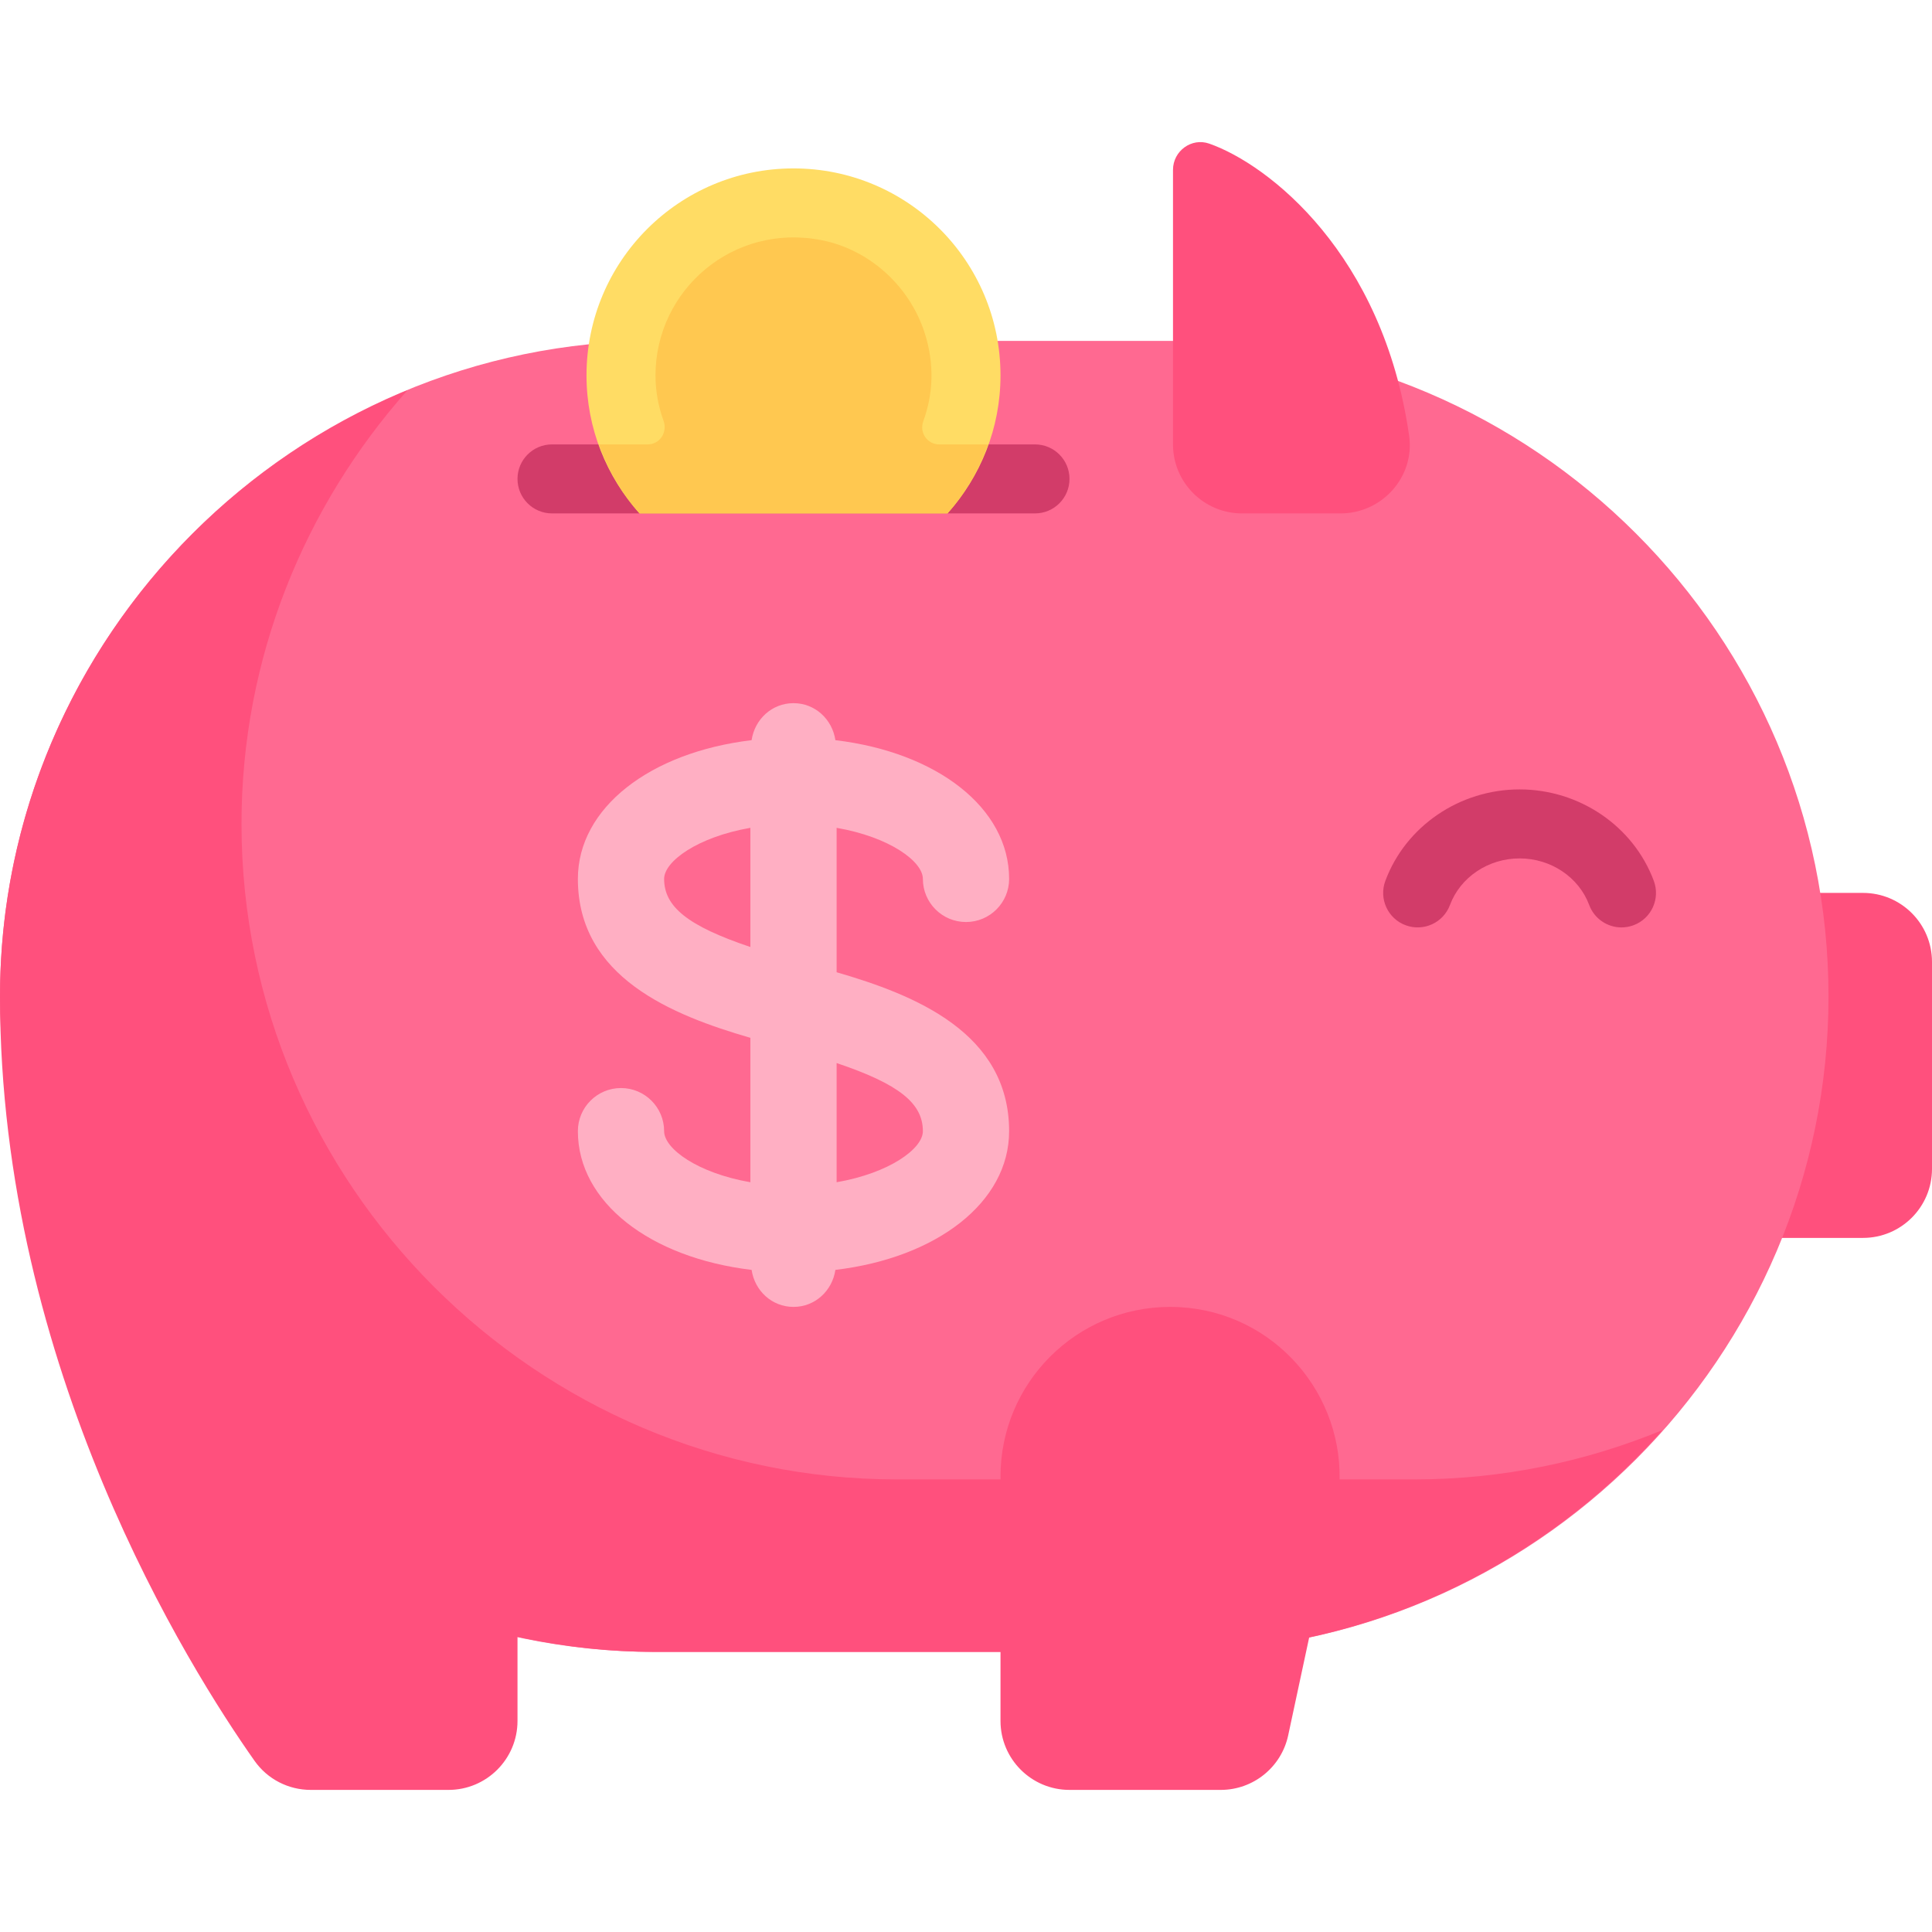
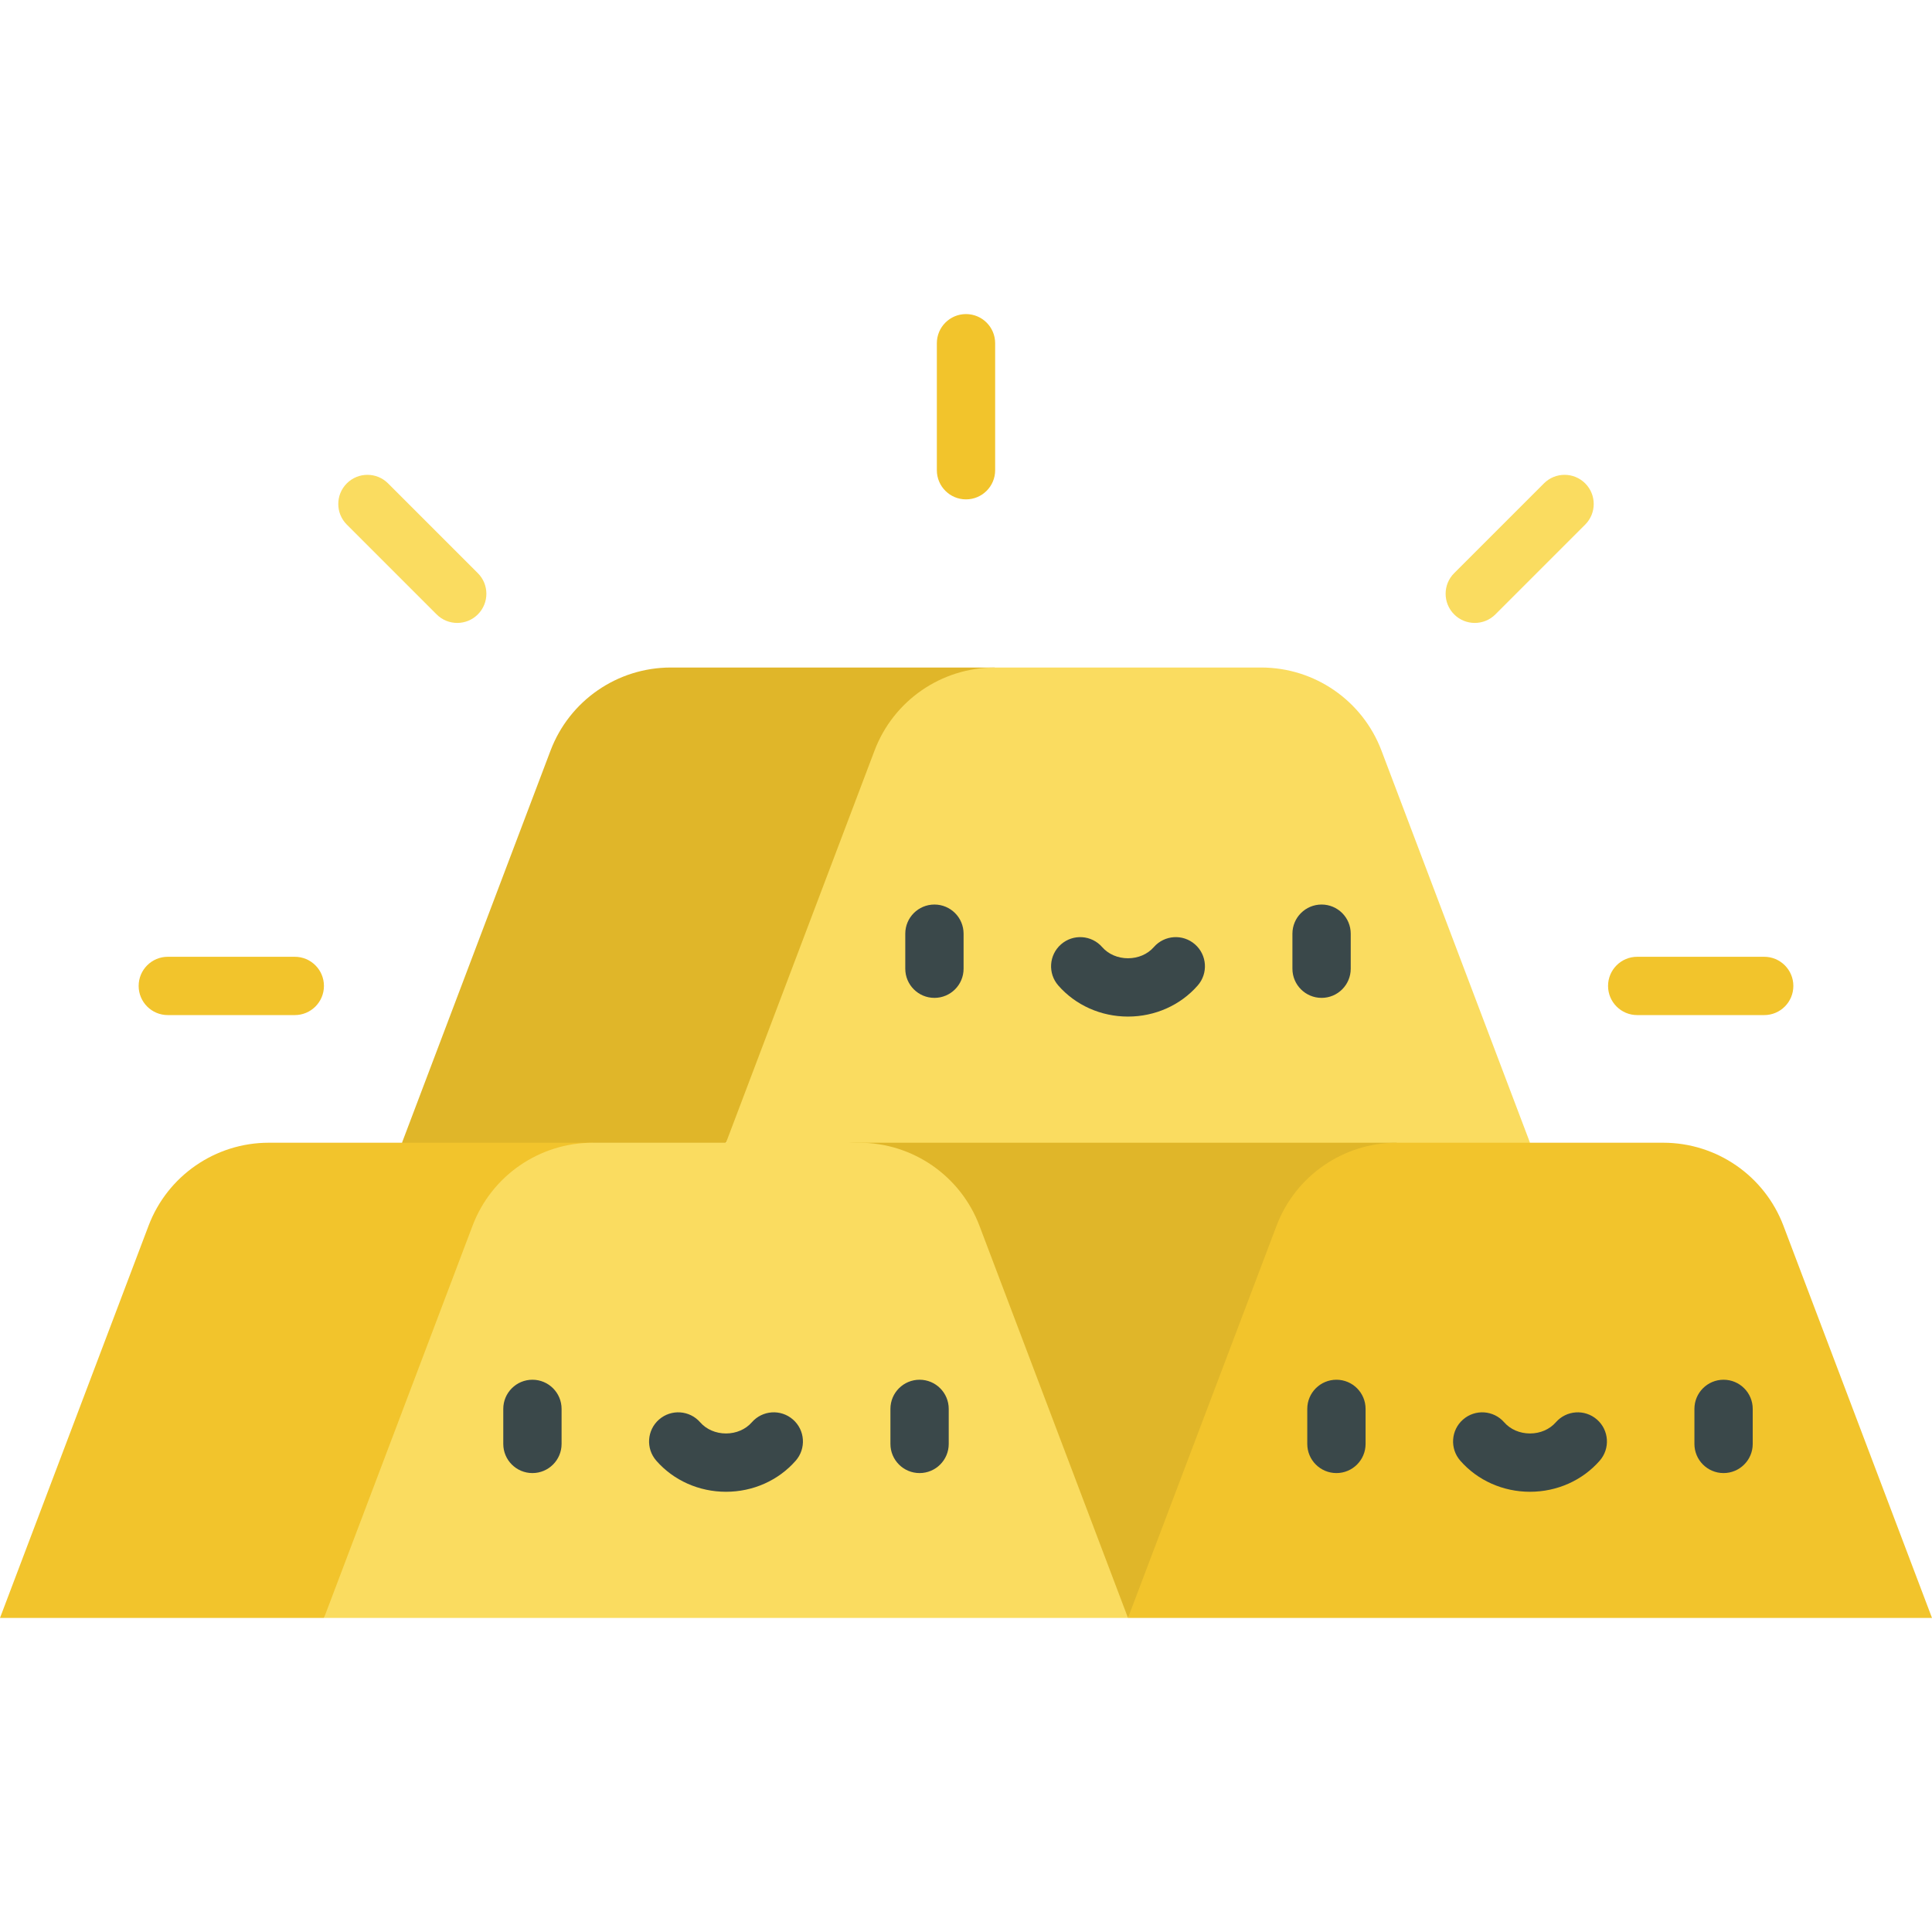
- <svg xmlns="http://www.w3.org/2000/svg" version="1.1" id="Layer_1" x="0px" y="0px" viewBox="0 0 512 512" style="enable-background:new 0 0 512 512;" xml:space="preserve">
-   <path style="fill:#FF507D;" d="M448,328.058h45.714c10.099,0,18.286-8.186,18.286-18.286v-54.857  c0-10.099-8.186-18.286-18.286-18.286H448V328.058z" />
-   <path style="fill:#FF6991;" d="M310.857,437.772H173.714C78.171,437.772,0,359.601,0,264.058l0,0  C0,168.515,78.171,90.344,173.714,90.344h137.143c95.543,0,173.714,78.171,173.714,173.714l0,0  C484.571,359.601,406.4,437.772,310.857,437.772z" />
-   <path style="fill:#FF507D;" d="M310.857,45.015v72.758c0,10.099,8.186,18.286,18.286,18.286h26.123  c11.008,0,19.727-9.703,18.165-20.6c-6.907-48.191-37.193-71.859-52.958-77.394C315.759,36.41,310.857,40.019,310.857,45.015z" />
+ <svg xmlns="http://www.w3.org/2000/svg" version="1.1" id="Capa_1" x="0px" y="0px" viewBox="0 0 512 512" style="enable-background:new 0 0 512 512;" xml:space="preserve">
+   <path style="fill:#E0B629;" d="M177.766,176.901c-14.162,0-26.848,8.761-31.865,22.004l-39.367,103.929l34.565,20.83l51.299-20.83  l71.232-125.932H177.766z" />
+   <path style="fill:#FADC60;" d="M366.099,198.905c-5.017-13.244-17.703-22.004-31.865-22.004h-70.605  c-14.162,0-26.848,8.761-31.865,22.004l-39.367,103.929l106.534,27.508l106.534-27.508L366.099,198.905z" />
  <g>
-     <path style="fill:#D23C69;" d="M429.714,245.777c-3.705,0-7.197-2.272-8.562-5.951c-2.759-7.379-10.169-12.339-18.447-12.339   c-8.278,0-15.688,4.96-18.447,12.339c-1.759,4.733-7.026,7.134-11.759,5.37c-4.733-1.763-7.134-7.031-5.366-11.763   c5.402-14.496,19.696-24.232,35.571-24.232s30.169,9.737,35.571,24.232c1.768,4.733-0.634,10-5.366,11.763   C431.857,245.589,430.777,245.777,429.714,245.777z" />
-     <path style="fill:#D23C69;" d="M274.286,136.058h-128c-5.049,0-9.143-4.094-9.143-9.143l0,0c0-5.049,4.094-9.143,9.143-9.143h128   c5.049,0,9.143,4.094,9.143,9.143l0,0C283.429,131.964,279.335,136.058,274.286,136.058z" />
+     <path style="fill:#3A484A;" d="M247.633,264.447c-4.267,0-7.726-3.459-7.726-7.726v-9.284c0-4.267,3.459-7.726,7.726-7.726   c4.267,0,7.726,3.459,7.726,7.726v9.284C255.359,260.988,251.9,264.447,247.633,264.447z" />
+     <path style="fill:#3A484A;" d="M350.231,264.447c-4.267,0-7.726-3.459-7.726-7.726v-9.284c0-4.267,3.459-7.726,7.726-7.726   s7.726,3.459,7.726,7.726v9.284C357.957,260.988,354.498,264.447,350.231,264.447z" />
+     <path style="fill:#3A484A;" d="M298.932,269.403c-7.165,0-13.899-3.005-18.478-8.243c-2.808-3.213-2.48-8.094,0.732-10.902   c3.212-2.807,8.093-2.481,10.902,0.733c1.644,1.881,4.139,2.96,6.844,2.96c2.705,0,5.199-1.079,6.845-2.961   c2.807-3.213,7.689-3.541,10.902-0.732s3.541,7.689,0.731,10.902C312.831,266.399,306.096,269.403,298.932,269.403z" />
  </g>
-   <path style="fill:#FFDC64;" d="M251.093,136.058c8.709-9.71,14.05-22.501,14.05-36.571c0-30.297-24.56-54.857-54.857-54.857  s-54.857,24.56-54.857,54.857c0,14.071,5.343,26.862,14.051,36.571H251.093z" />
-   <path style="fill:#FFC850;" d="M244.683,111.619c2.568-7.017,3.08-14.999,0.343-23.462c-3.986-12.326-14.575-21.997-27.285-24.506  c-23.464-4.632-44.027,13.2-44.027,35.835c0,4.233,0.771,8.265,2.134,12.022c1.103,3.043-0.982,6.264-4.218,6.264h-12.913  c2.427,6.792,6.041,13.019,10.765,18.286h81.613c4.723-5.266,8.337-11.494,10.765-18.286h-12.95  C245.713,117.772,243.586,114.618,244.683,111.619z" />
-   <path style="fill:#FF507D;" d="M440.606,378.977c-20.315,8.381-42.501,13.081-65.749,13.081h-19.854  c0.462-24.529-19.264-45.714-44.902-45.714l0,0c-24.83,0-44.958,20.128-44.958,44.958v0.757h-27.429  c-95.543,0-173.714-78.171-173.714-173.714l0,0c0-44.016,16.728-84.221,43.966-114.918C44.792,129.487,0,191.763,0,264.057l0,0  c0,98.539,50.274,178.226,67.462,202.591c3.429,4.859,8.967,7.695,14.913,7.695h36.482c10.098,0,18.286-8.187,18.286-18.286v-22.265  c11.809,2.558,24.026,3.979,36.571,3.979h91.429v18.286c0,10.098,8.187,18.286,18.286,18.286h40.074  c8.622,0,16.073-6.024,17.88-14.454l5.566-25.97C383.799,426.004,416.379,406.28,440.606,378.977z" />
-   <path style="fill:#FFAFC3;" d="M221.714,257.655v-38.272c14.029,2.437,22.857,8.898,22.857,13.533  c0,6.312,5.117,11.429,11.429,11.429c6.312,0,11.429-5.117,11.429-11.429c0-18.834-19.147-33.56-46.041-36.762  c-0.816-5.51-5.363-9.809-11.102-9.809s-10.286,4.299-11.102,9.809c-26.894,3.202-46.041,17.928-46.041,36.762  c0,26.105,25.015,36.112,45.714,42.118v38.272C184.829,310.868,176,304.407,176,299.772c0-6.312-5.117-11.429-11.429-11.429  s-11.429,5.117-11.429,11.429c0,18.834,19.147,33.56,46.041,36.762c0.816,5.51,5.363,9.809,11.102,9.809s10.286-4.299,11.102-9.809  c26.894-3.202,46.041-17.928,46.041-36.762C267.429,273.667,242.414,263.66,221.714,257.655z M176,232.915  c0-4.634,8.829-11.095,22.857-13.533v31.585C182.199,245.365,176,240.268,176,232.915z M221.714,313.305V281.72  c16.658,5.602,22.857,10.699,22.857,18.053C244.571,304.407,235.743,310.867,221.714,313.305z" />
+   <path style="fill:#E0B629;" d="M298.932,428.766l71.232-125.932H227.058c-14.162,0-26.848,8.761-31.865,22.004L298.932,428.766z" />
+   <path style="fill:#F2C42C;" d="M71.232,302.834c-14.162,0-26.848,8.761-31.865,22.004L0,428.766h85.864l71.232-125.932  L71.232,302.834L71.232,302.834z" />
+   <path style="fill:#FADC60;" d="M259.564,324.838c-5.017-13.244-17.703-22.004-31.865-22.004h-70.606  c-14.162,0-26.848,8.761-31.865,22.004L85.864,428.766h213.068L259.564,324.838z" />
+   <g>
+     <path style="fill:#3A484A;" d="M141.099,390.38c-4.267,0-7.726-3.459-7.726-7.726v-9.284c0-4.267,3.459-7.726,7.726-7.726   c4.267,0,7.726,3.459,7.726,7.726v9.284C148.825,386.921,145.366,390.38,141.099,390.38z" />
+     <path style="fill:#3A484A;" d="M243.697,390.38c-4.267,0-7.726-3.459-7.726-7.726v-9.284c0-4.267,3.459-7.726,7.726-7.726   c4.267,0,7.726,3.459,7.726,7.726v9.284C251.423,386.921,247.964,390.38,243.697,390.38z" />
+     <path style="fill:#3A484A;" d="M192.398,395.336c-7.164,0-13.899-3.005-18.478-8.244c-2.809-3.213-2.481-8.094,0.731-10.902   c3.213-2.808,8.094-2.481,10.902,0.732c1.645,1.881,4.139,2.961,6.845,2.961c2.705,0,5.199-1.079,6.845-2.961   c2.808-3.213,7.689-3.541,10.902-0.731c3.213,2.808,3.541,7.689,0.731,10.902C206.297,392.331,199.562,395.336,192.398,395.336z" />
+   </g>
+   <path style="fill:#F2C42C;" d="M472.633,324.838c-5.017-13.244-17.703-22.004-31.865-22.004h-70.606  c-14.162,0-26.848,8.761-31.865,22.004l-39.367,103.929H512L472.633,324.838z" />
+   <g>
+     <path style="fill:#3A484A;" d="M354.167,390.38c-4.267,0-7.726-3.459-7.726-7.726v-9.284c0-4.267,3.459-7.726,7.726-7.726   s7.726,3.459,7.726,7.726v9.284C361.893,386.921,358.435,390.38,354.167,390.38z" />
+     <path style="fill:#3A484A;" d="M456.764,390.38c-4.267,0-7.726-3.459-7.726-7.726v-9.284c0-4.267,3.459-7.726,7.726-7.726   c4.267,0,7.726,3.459,7.726,7.726v9.284C464.49,386.921,461.031,390.38,456.764,390.38z" />
+     <path style="fill:#3A484A;" d="M405.466,395.336c-7.165,0-13.9-3.005-18.478-8.244c-2.808-3.213-2.48-8.094,0.732-10.902   c3.212-2.807,8.093-2.481,10.902,0.733c1.644,1.881,4.138,2.96,6.844,2.96s5.199-1.079,6.844-2.96   c2.809-3.213,7.689-3.541,10.902-0.732c3.213,2.808,3.542,7.689,0.732,10.902C419.365,392.331,412.63,395.336,405.466,395.336z" />
+   </g>
+   <path style="fill:#F2C42C;" d="M256,132.339c-4.267,0-7.726-3.459-7.726-7.726V90.96c0-4.267,3.459-7.726,7.726-7.726  c4.267,0,7.726,3.459,7.726,7.726v33.653C263.726,128.88,260.267,132.339,256,132.339z" />
+   <path style="fill:#FADC60;" d="M121.17,165.084c-1.977,0-3.955-0.754-5.463-2.263l-23.796-23.796c-3.017-3.017-3.017-7.91,0-10.927  c3.017-3.017,7.91-3.017,10.926,0l23.796,23.796c3.017,3.017,3.017,7.91,0,10.927C125.124,164.329,123.147,165.084,121.17,165.084z" />
+   <path style="fill:#F2C42C;" d="M78.122,269.009H44.469c-4.267,0-7.726-3.459-7.726-7.726s3.459-7.726,7.726-7.726h33.653  c4.267,0,7.726,3.459,7.726,7.726S82.39,269.009,78.122,269.009z" />
+   <path style="fill:#FADC60;" d="M390.831,165.084c-1.977,0-3.955-0.754-5.463-2.263c-3.017-3.017-3.017-7.91,0-10.927l23.796-23.796  c3.017-3.017,7.91-3.017,10.926,0c3.017,3.017,3.017,7.91,0,10.927l-23.796,23.796C394.786,164.329,392.808,165.084,390.831,165.084  z" />
+   <path style="fill:#F2C42C;" d="M467.53,269.009h-33.653c-4.267,0-7.726-3.459-7.726-7.726s3.459-7.726,7.726-7.726h33.653  c4.267,0,7.726,3.459,7.726,7.726S471.798,269.009,467.53,269.009z" />
  <g>
</g>
  <g>
</g>
  <g>
</g>
  <g>
</g>
  <g>
</g>
  <g>
</g>
  <g>
</g>
  <g>
</g>
  <g>
</g>
  <g>
</g>
  <g>
</g>
  <g>
</g>
  <g>
</g>
  <g>
</g>
  <g>
</g>
</svg>
